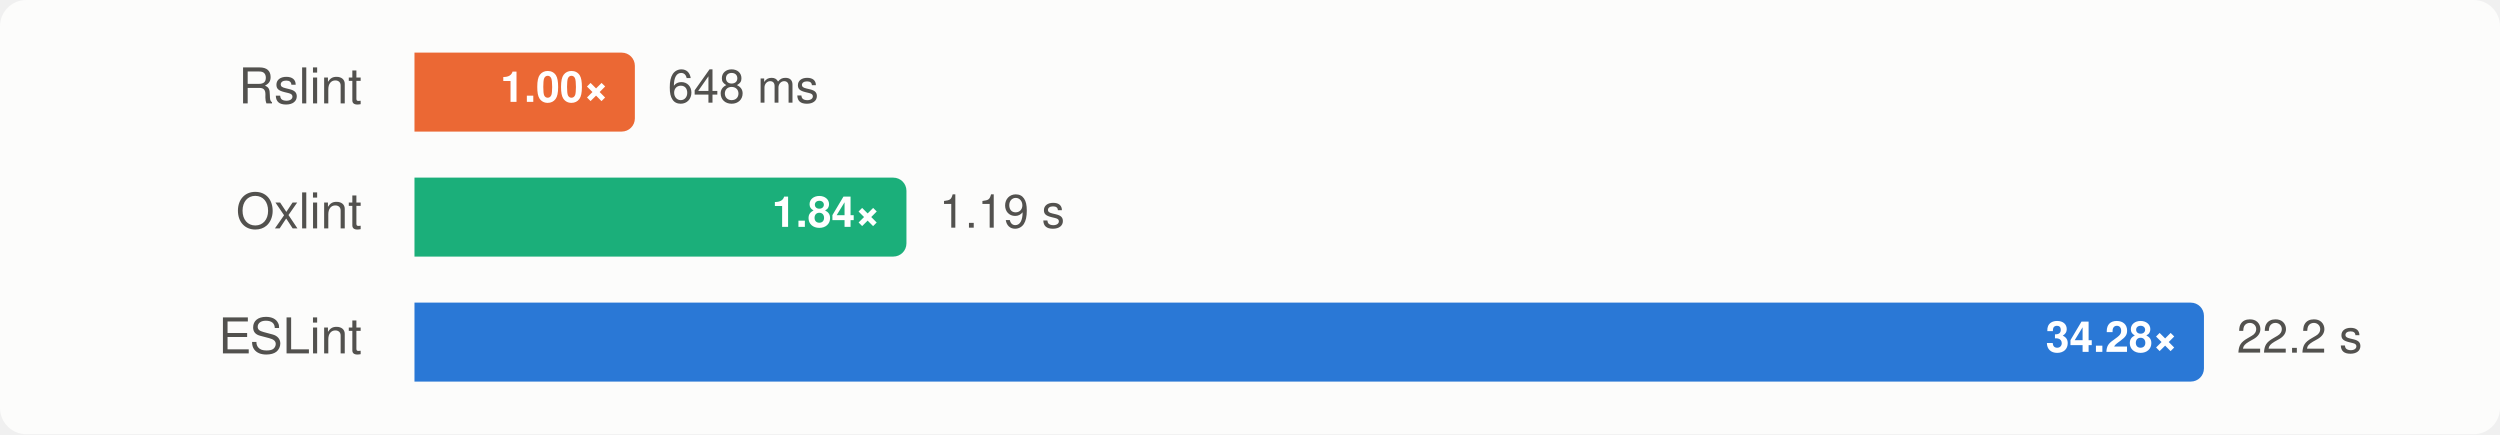
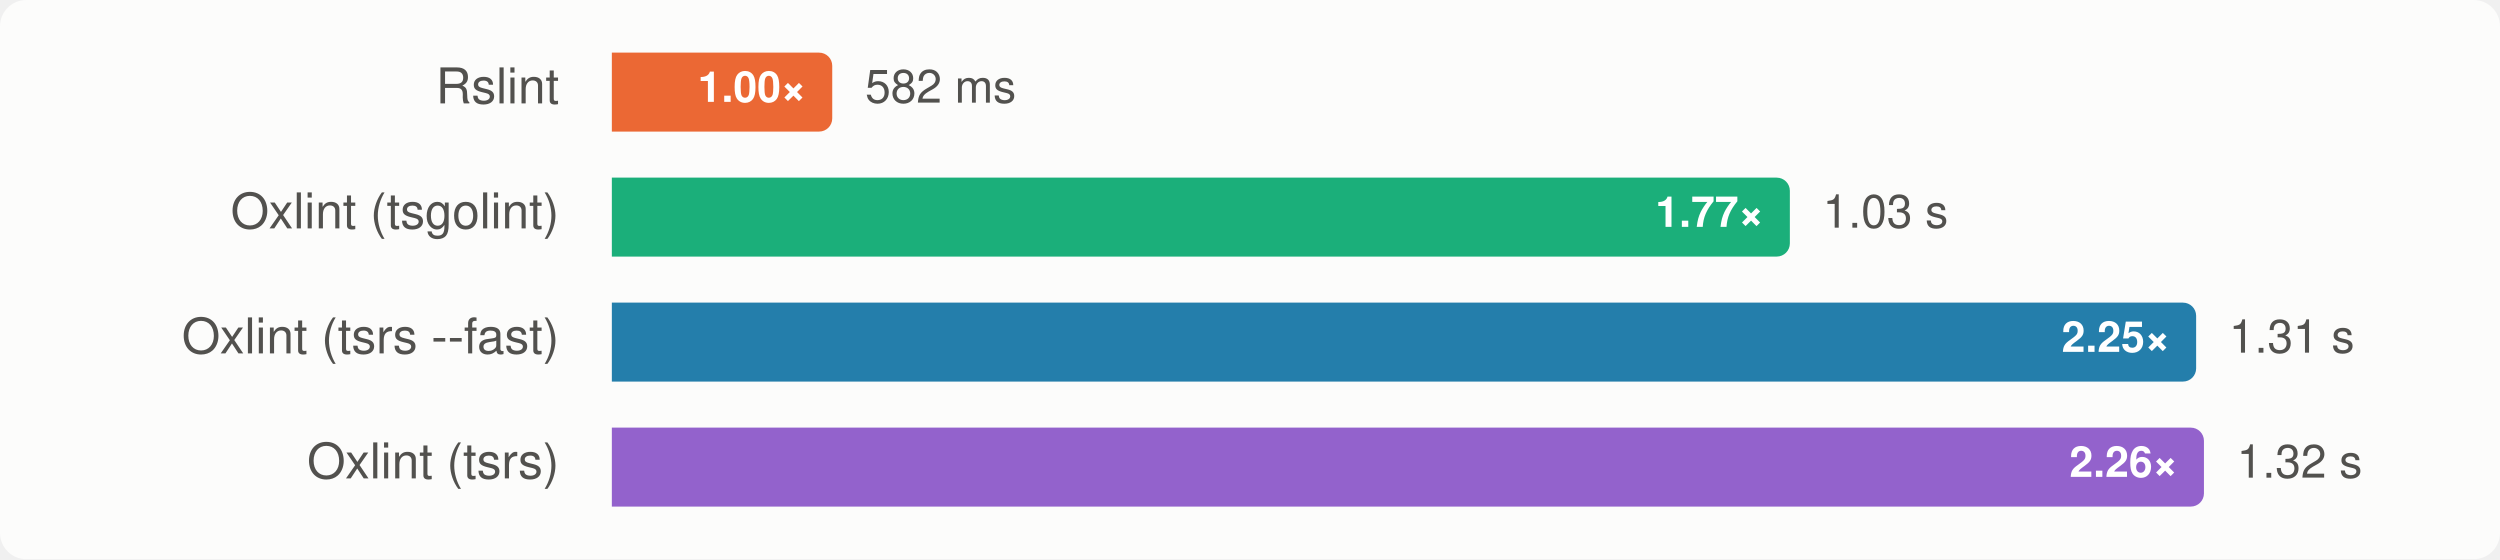
- <svg xmlns="http://www.w3.org/2000/svg" width="760" height="132" viewBox="0 0 760 132" font-family="-apple-system, BlinkMacSystemFont, 'Segoe UI', Helvetica, Arial, sans-serif" role="img" aria-label="Group A, rspress: median wall time, lower is better">
+ <svg xmlns="http://www.w3.org/2000/svg" width="760" height="170" viewBox="0 0 760 170" font-family="-apple-system, BlinkMacSystemFont, 'Segoe UI', Helvetica, Arial, sans-serif" role="img" aria-label="Group A, rspress: median wall time, lower is better">
  <style>
    .surface { fill: #fcfcfb; }
    .t-primary { fill: #0b0b0b; }
    .t-secondary { fill: #52514e; }
    .ratio { fill: #ffffff; }
-     .bar-eslint { fill: #2a78d6; }
    .bar-rslint { fill: #eb6834; }
    .bar-oxlint { fill: #1baf7a; }
+     .bar-oxlint-tsgolint { fill: #1baf7a; }
+     .bar-oxlint-tsrs { fill: #9362cc; }
+     .bar-oxlint-tsrs-fast { fill: #247eab; }
    .bar-biome { fill: #eda100; }
    @media (prefers-color-scheme: dark) {
      .surface { fill: #1a1a19; }
      .t-primary { fill: #f0efec; }
      .t-secondary { fill: #c3c2b7; }
-       .bar-eslint { fill: #3987e5; }
      .bar-rslint { fill: #d95926; }
      .bar-oxlint { fill: #199e70; }
+       .bar-oxlint-tsgolint { fill: #199e70; }
+       .bar-oxlint-tsrs { fill: #a47ad7; }
+       .bar-oxlint-tsrs-fast { fill: #3b94bd; }
      .bar-biome { fill: #c98500; }
    }
  </style>
-   <rect class="surface" width="760" height="132" rx="8" />
+   <rect class="surface" width="760" height="170" rx="8" />
  <g>
-     <text class="t-secondary" x="110" y="28" text-anchor="end" dominant-baseline="central" font-size="15">Rslint</text>
-     <path class="bar-rslint" d="M126,16H189A4,4 0 0 1 193,20V36A4,4 0 0 1 189,40H126Z" />
-     <text class="ratio" x="185" y="28" text-anchor="end" dominant-baseline="central" font-size="13" font-weight="700">1.00×</text>
-     <text class="t-secondary" x="203" y="28" dominant-baseline="central" font-size="14">648 ms</text>
+     <text class="t-secondary" x="170" y="28" text-anchor="end" dominant-baseline="central" font-size="15">Rslint</text>
+     <path class="bar-rslint" d="M186,16H249A4,4 0 0 1 253,20V36A4,4 0 0 1 249,40H186Z" />
+     <text class="ratio" x="245" y="28" text-anchor="end" dominant-baseline="central" font-size="13" font-weight="700">1.00×</text>
+     <text class="t-secondary" x="263" y="28" dominant-baseline="central" font-size="14">582 ms</text>
  </g>
  <g>
-     <text class="t-secondary" x="110" y="66" text-anchor="end" dominant-baseline="central" font-size="15">Oxlint</text>
-     <path class="bar-oxlint" d="M126,54H271.559A4,4 0 0 1 275.559,58V74A4,4 0 0 1 271.559,78H126Z" />
-     <text class="ratio" x="267.559" y="66" text-anchor="end" dominant-baseline="central" font-size="13" font-weight="700">1.84×</text>
-     <text class="t-secondary" x="285.559" y="66" dominant-baseline="central" font-size="14">1.19 s</text>
+     <text class="t-secondary" x="170" y="66" text-anchor="end" dominant-baseline="central" font-size="15">Oxlint (tsgolint)</text>
+     <path class="bar-oxlint-tsgolint" d="M186,54H540.117A4,4 0 0 1 544.117,58V74A4,4 0 0 1 540.117,78H186Z" />
+     <text class="ratio" x="536.117" y="66" text-anchor="end" dominant-baseline="central" font-size="13" font-weight="700">1.77×</text>
+     <text class="t-secondary" x="554.117" y="66" dominant-baseline="central" font-size="14">1.03 s</text>
  </g>
  <g>
-     <text class="t-secondary" x="110" y="104" text-anchor="end" dominant-baseline="central" font-size="15">ESLint</text>
-     <path class="bar-eslint" d="M126,92H666A4,4 0 0 1 670,96V112A4,4 0 0 1 666,116H126Z" />
-     <text class="ratio" x="662" y="104" text-anchor="end" dominant-baseline="central" font-size="13" font-weight="700">34.28×</text>
-     <text class="t-secondary" x="680" y="104" dominant-baseline="central" font-size="14">22.2 s</text>
+     <text class="t-secondary" x="170" y="104" text-anchor="end" dominant-baseline="central" font-size="15">Oxlint (tsrs --fast)</text>
+     <path class="bar-oxlint-tsrs-fast" d="M186,92H663.624A4,4 0 0 1 667.624,96V112A4,4 0 0 1 663.624,116H186Z" />
+     <text class="ratio" x="659.624" y="104" text-anchor="end" dominant-baseline="central" font-size="13" font-weight="700">2.25×</text>
+     <text class="t-secondary" x="677.624" y="104" dominant-baseline="central" font-size="14">1.31 s</text>
+   </g>
+   <g>
+     <text class="t-secondary" x="170" y="142" text-anchor="end" dominant-baseline="central" font-size="15">Oxlint (tsrs)</text>
+     <path class="bar-oxlint-tsrs" d="M186,130H666A4,4 0 0 1 670,134V150A4,4 0 0 1 666,154H186Z" />
+     <text class="ratio" x="662" y="142" text-anchor="end" dominant-baseline="central" font-size="13" font-weight="700">2.26×</text>
+     <text class="t-secondary" x="680" y="142" dominant-baseline="central" font-size="14">1.32 s</text>
  </g>
</svg>
